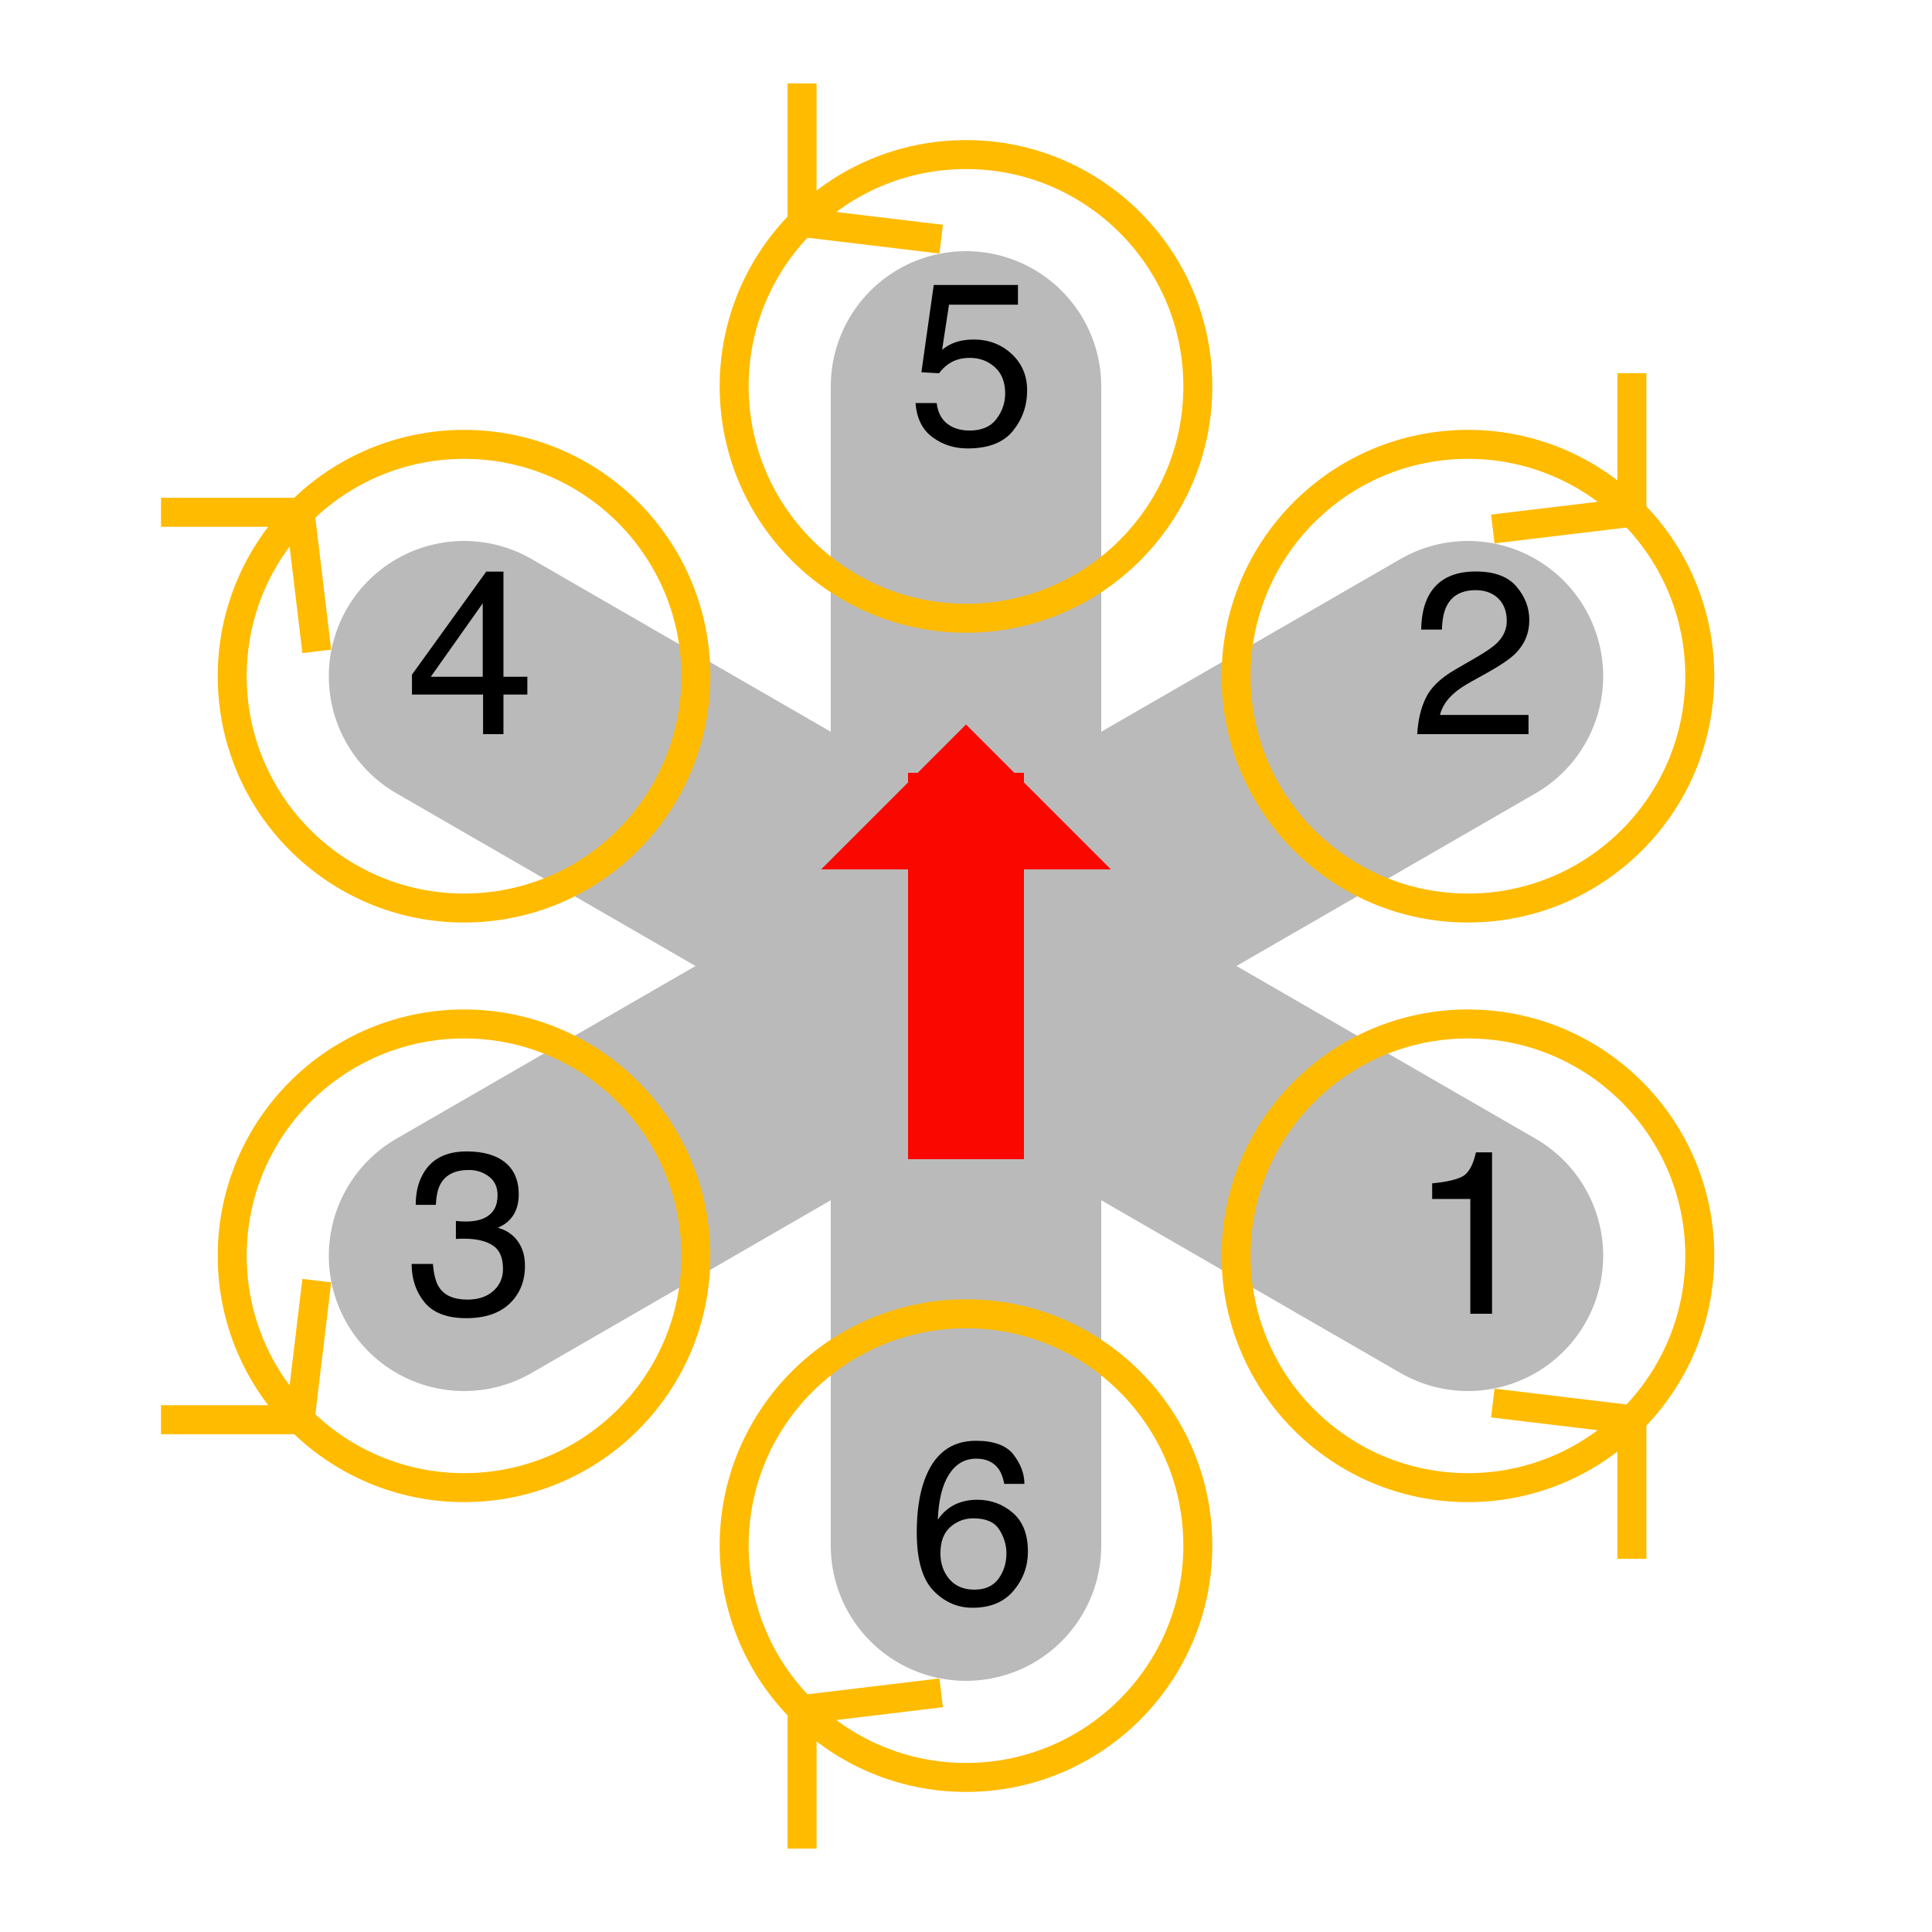
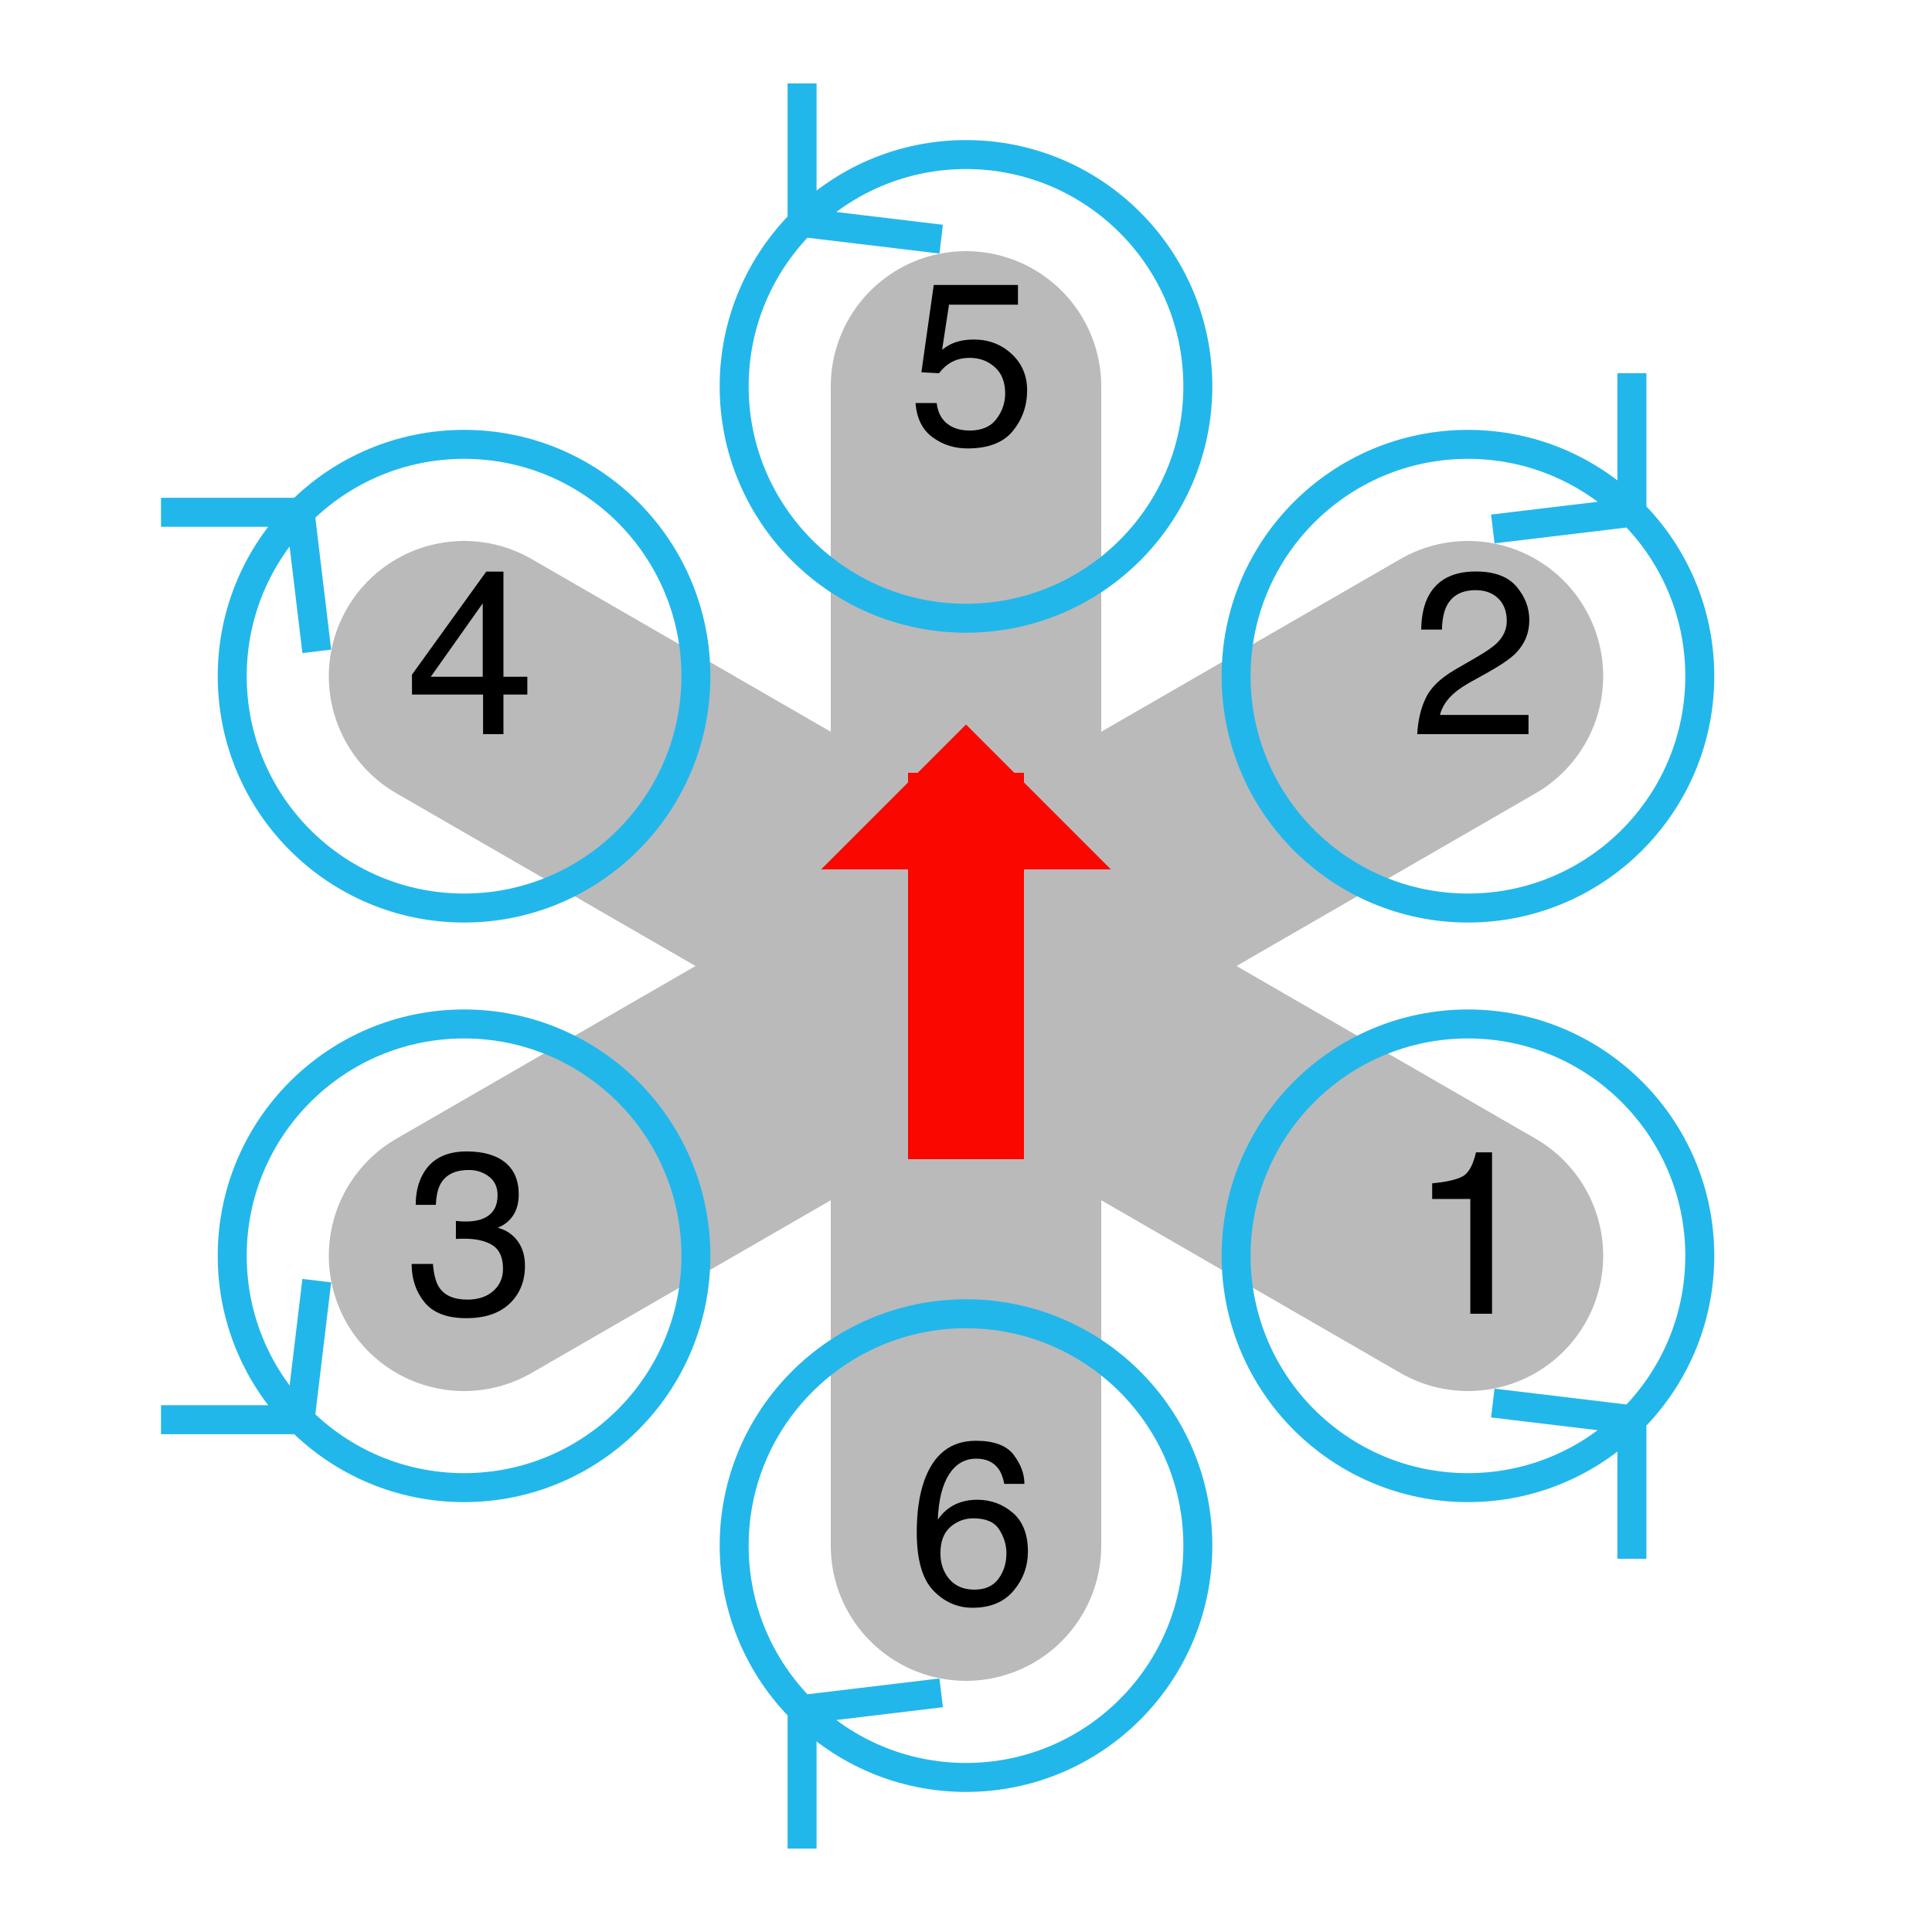
<svg xmlns="http://www.w3.org/2000/svg" xmlns:xlink="http://www.w3.org/1999/xlink" width="200pt" height="200pt" viewBox="0 0 200 200" version="1.1">
  <defs>
    <g>
      <symbol overflow="visible" id="glyph0-0">
        <path style="stroke:none;" d="" />
      </symbol>
      <symbol overflow="visible" id="glyph0-1">
        <path style="stroke:none;" d="M 2.965 -4.277 C 3.105 -3.074 3.664 -2.242 4.641 -1.781 C 5.141 -1.547 5.719 -1.43 6.375 -1.43 C 7.625 -1.43 8.551 -1.828 9.152 -2.625 C 9.754 -3.422 10.055 -4.305 10.055 -5.273 C 10.055 -6.445 9.695 -7.352 8.984 -7.992 C 8.27 -8.633 7.41 -8.953 6.41 -8.953 C 5.684 -8.953 5.062 -8.812 4.539 -8.531 C 4.02 -8.25 3.578 -7.859 3.211 -7.359 L 1.383 -7.465 L 2.66 -16.5 L 11.379 -16.5 L 11.379 -14.461 L 4.242 -14.461 L 3.527 -9.797 C 3.918 -10.094 4.289 -10.316 4.641 -10.465 C 5.266 -10.723 5.988 -10.852 6.809 -10.852 C 8.348 -10.852 9.652 -10.355 10.723 -9.363 C 11.793 -8.371 12.328 -7.113 12.328 -5.59 C 12.328 -4.004 11.836 -2.605 10.859 -1.395 C 9.879 -0.184 8.312 0.422 6.164 0.422 C 4.797 0.422 3.586 0.039 2.539 -0.734 C 1.488 -1.504 0.898 -2.684 0.773 -4.277 Z M 2.965 -4.277 " />
      </symbol>
      <symbol overflow="visible" id="glyph0-2">
        <path style="stroke:none;" d="M 1.648 -3.773 C 2.168 -4.844 3.18 -5.816 4.688 -6.691 L 6.938 -7.992 C 7.945 -8.578 8.652 -9.078 9.059 -9.492 C 9.699 -10.141 10.02 -10.883 10.02 -11.719 C 10.02 -12.695 9.727 -13.469 9.141 -14.047 C 8.555 -14.621 7.773 -14.906 6.797 -14.906 C 5.352 -14.906 4.352 -14.359 3.797 -13.266 C 3.5 -12.68 3.336 -11.867 3.305 -10.828 L 1.16 -10.828 C 1.184 -12.289 1.453 -13.48 1.969 -14.402 C 2.883 -16.027 4.496 -16.84 6.809 -16.84 C 8.73 -16.84 10.133 -16.32 11.023 -15.281 C 11.91 -14.242 12.352 -13.086 12.352 -11.812 C 12.352 -10.469 11.879 -9.32 10.934 -8.367 C 10.387 -7.812 9.406 -7.141 7.992 -6.352 L 6.387 -5.461 C 5.621 -5.039 5.02 -4.637 4.582 -4.254 C 3.801 -3.574 3.309 -2.82 3.105 -1.992 L 12.27 -1.992 L 12.27 0 L 0.75 0 C 0.828 -1.445 1.125 -2.703 1.648 -3.773 Z M 1.648 -3.773 " />
      </symbol>
      <symbol overflow="visible" id="glyph0-3">
        <path style="stroke:none;" d="M 2.297 -11.883 L 2.297 -13.5 C 3.82 -13.648 4.883 -13.898 5.484 -14.242 C 6.086 -14.59 6.535 -15.414 6.832 -16.711 L 8.496 -16.711 L 8.496 0 L 6.246 0 L 6.246 -11.883 Z M 2.297 -11.883 " />
      </symbol>
      <symbol overflow="visible" id="glyph0-4">
        <path style="stroke:none;" d="M 10.938 -15.391 C 11.676 -14.418 12.047 -13.418 12.047 -12.387 L 9.961 -12.387 C 9.836 -13.051 9.637 -13.57 9.363 -13.945 C 8.855 -14.648 8.086 -15 7.055 -15 C 5.875 -15 4.938 -14.453 4.242 -13.367 C 3.547 -12.277 3.16 -10.715 3.082 -8.684 C 3.566 -9.395 4.176 -9.926 4.91 -10.277 C 5.582 -10.59 6.332 -10.746 7.16 -10.746 C 8.566 -10.746 9.793 -10.297 10.84 -9.398 C 11.887 -8.5 12.41 -7.16 12.41 -5.379 C 12.41 -3.855 11.914 -2.508 10.922 -1.328 C 9.93 -0.152 8.516 0.434 6.68 0.434 C 5.109 0.434 3.754 -0.164 2.613 -1.352 C 1.473 -2.543 0.902 -4.551 0.902 -7.371 C 0.902 -9.457 1.156 -11.227 1.664 -12.68 C 2.641 -15.461 4.426 -16.852 7.02 -16.852 C 8.895 -16.852 10.203 -16.367 10.938 -15.391 Z M 9.359 -2.562 C 9.91 -3.309 10.184 -4.188 10.184 -5.203 C 10.184 -6.062 9.938 -6.883 9.445 -7.656 C 8.953 -8.434 8.059 -8.824 6.762 -8.824 C 5.855 -8.824 5.062 -8.523 4.375 -7.922 C 3.691 -7.32 3.352 -6.414 3.352 -5.203 C 3.352 -4.141 3.664 -3.25 4.281 -2.523 C 4.902 -1.801 5.766 -1.441 6.867 -1.441 C 7.977 -1.441 8.805 -1.812 9.359 -2.562 Z M 9.359 -2.562 " />
      </symbol>
      <symbol overflow="visible" id="glyph0-5">
        <path style="stroke:none;" d="M 1.914 -1.18 C 1.02 -2.27 0.574 -3.594 0.574 -5.156 L 2.777 -5.156 C 2.871 -4.07 3.074 -3.281 3.387 -2.789 C 3.934 -1.906 4.922 -1.465 6.352 -1.465 C 7.461 -1.465 8.352 -1.762 9.023 -2.355 C 9.695 -2.949 10.031 -3.715 10.031 -4.652 C 10.031 -5.809 9.68 -6.617 8.969 -7.078 C 8.262 -7.539 7.281 -7.77 6.023 -7.77 C 5.883 -7.77 5.742 -7.766 5.594 -7.766 C 5.449 -7.762 5.305 -7.754 5.156 -7.746 L 5.156 -9.609 C 5.375 -9.586 5.559 -9.57 5.707 -9.562 C 5.855 -9.555 6.016 -9.551 6.188 -9.551 C 6.977 -9.551 7.625 -9.676 8.133 -9.926 C 9.023 -10.363 9.469 -11.145 9.469 -12.27 C 9.469 -13.105 9.172 -13.75 8.578 -14.203 C 7.984 -14.656 7.293 -14.883 6.504 -14.883 C 5.098 -14.883 4.125 -14.414 3.586 -13.477 C 3.289 -12.961 3.121 -12.227 3.082 -11.273 L 0.996 -11.273 C 0.996 -12.523 1.246 -13.586 1.746 -14.461 C 2.605 -16.023 4.117 -16.805 6.281 -16.805 C 7.992 -16.805 9.316 -16.422 10.254 -15.664 C 11.191 -14.902 11.66 -13.797 11.66 -12.352 C 11.66 -11.32 11.383 -10.484 10.828 -9.844 C 10.484 -9.445 10.039 -9.133 9.492 -8.906 C 10.375 -8.664 11.062 -8.195 11.562 -7.508 C 12.059 -6.816 12.305 -5.969 12.305 -4.969 C 12.305 -3.367 11.777 -2.062 10.723 -1.055 C 9.668 -0.047 8.172 0.457 6.234 0.457 C 4.25 0.457 2.812 -0.086 1.914 -1.18 Z M 1.914 -1.18 " />
      </symbol>
      <symbol overflow="visible" id="glyph0-6">
        <path style="stroke:none;" d="M 7.934 -5.941 L 7.934 -13.547 L 2.555 -5.941 Z M 7.969 0 L 7.969 -4.102 L 0.609 -4.102 L 0.609 -6.164 L 8.297 -16.828 L 10.078 -16.828 L 10.078 -5.941 L 12.551 -5.941 L 12.551 -4.102 L 10.078 -4.102 L 10.078 0 Z M 7.969 0 " />
      </symbol>
    </g>
  </defs>
  <g id="surface21">
    <path style="fill:none;stroke-width:28;stroke-linecap:round;stroke-linejoin:round;stroke:rgb(72.941%,72.941%,72.941%);stroke-opacity:1;stroke-miterlimit:10;" d="M 100 40 L 100 160 M 151.961 70 L 48.039 130 M 151.961 130 L 48.039 70 " />
-     <path style="fill:none;stroke-width:3;stroke-linecap:butt;stroke-linejoin:miter;stroke:rgb(255,187,0);stroke-opacity:1;stroke-miterlimit:10;" d="M 124 40 C 124 53.254 113.254 64 100 64 C 86.746 64 76 53.254 76 40 C 76 26.746 86.746 16 100 16 C 113.254 16 124 26.746 124 40 M 83.031 23.031 L 83.031 8.633 M 83.031 23.031 L 97.43 24.758 " />
+     <path style="fill:none;stroke-width:3;stroke-linecap:butt;stroke-linejoin:miter;stroke:rgb(34,183,235);stroke-opacity:1;stroke-miterlimit:10;" d="M 124 40 C 124 53.254 113.254 64 100 64 C 86.746 64 76 53.254 76 40 C 76 26.746 86.746 16 100 16 C 113.254 16 124 26.746 124 40 M 83.031 23.031 L 83.031 8.633 M 83.031 23.031 L 97.43 24.758 " />
    <g style="fill:rgb(0%,0%,0%);fill-opacity:1;">
      <use xlink:href="#glyph0-1" x="94" y="46" />
    </g>
-     <path style="fill:none;stroke-width:3;stroke-linecap:butt;stroke-linejoin:miter;stroke:rgb(255,187,0);stroke-opacity:1;stroke-miterlimit:10;" d="M 175.961 70 C 175.961 83.254 165.215 94 151.961 94 C 138.707 94 127.961 83.254 127.961 70 C 127.961 56.746 138.707 46 151.961 46 C 165.215 46 175.961 56.746 175.961 70 M 168.934 53.031 L 168.934 38.633 M 168.934 53.031 L 154.535 54.758 " />
+     <path style="fill:none;stroke-width:3;stroke-linecap:butt;stroke-linejoin:miter;stroke:rgb(34,183,235);stroke-opacity:1;stroke-miterlimit:10;" d="M 175.961 70 C 175.961 83.254 165.215 94 151.961 94 C 138.707 94 127.961 83.254 127.961 70 C 127.961 56.746 138.707 46 151.961 46 C 165.215 46 175.961 56.746 175.961 70 M 168.934 53.031 L 168.934 38.633 M 168.934 53.031 L 154.535 54.758 " />
    <g style="fill:rgb(0%,0%,0%);fill-opacity:1;">
      <use xlink:href="#glyph0-2" x="145.961" y="76" />
    </g>
-     <path style="fill:none;stroke-width:3;stroke-linecap:butt;stroke-linejoin:miter;stroke:rgb(255,187,0);stroke-opacity:1;stroke-miterlimit:10;" d="M 175.961 130 C 175.961 143.254 165.215 154 151.961 154 C 138.707 154 127.961 143.254 127.961 130 C 127.961 116.746 138.707 106 151.961 106 C 165.215 106 175.961 116.746 175.961 130 M 168.934 146.969 L 168.934 161.367 M 168.934 146.969 L 154.535 145.242 " />
+     <path style="fill:none;stroke-width:3;stroke-linecap:butt;stroke-linejoin:miter;stroke:rgb(34,183,235);stroke-opacity:1;stroke-miterlimit:10;" d="M 175.961 130 C 175.961 143.254 165.215 154 151.961 154 C 138.707 154 127.961 143.254 127.961 130 C 127.961 116.746 138.707 106 151.961 106 C 165.215 106 175.961 116.746 175.961 130 M 168.934 146.969 L 168.934 161.367 M 168.934 146.969 L 154.535 145.242 " />
    <g style="fill:rgb(0%,0%,0%);fill-opacity:1;">
      <use xlink:href="#glyph0-3" x="145.961" y="136" />
    </g>
-     <path style="fill:none;stroke-width:3;stroke-linecap:butt;stroke-linejoin:miter;stroke:rgb(255,187,0);stroke-opacity:1;stroke-miterlimit:10;" d="M 124 160 C 124 173.254 113.254 184 100 184 C 86.746 184 76 173.254 76 160 C 76 146.746 86.746 136 100 136 C 113.254 136 124 146.746 124 160 M 83.031 176.969 L 83.031 191.367 M 83.031 176.969 L 97.43 175.242 " />
+     <path style="fill:none;stroke-width:3;stroke-linecap:butt;stroke-linejoin:miter;stroke:rgb(34,183,235);stroke-opacity:1;stroke-miterlimit:10;" d="M 124 160 C 124 173.254 113.254 184 100 184 C 86.746 184 76 173.254 76 160 C 76 146.746 86.746 136 100 136 C 113.254 136 124 146.746 124 160 M 83.031 176.969 L 83.031 191.367 M 83.031 176.969 L 97.43 175.242 " />
    <g style="fill:rgb(0%,0%,0%);fill-opacity:1;">
      <use xlink:href="#glyph0-4" x="94" y="166" />
    </g>
-     <path style="fill:none;stroke-width:3;stroke-linecap:butt;stroke-linejoin:miter;stroke:rgb(255,187,0);stroke-opacity:1;stroke-miterlimit:10;" d="M 72.039 130 C 72.039 143.254 61.293 154 48.039 154 C 34.785 154 24.039 143.254 24.039 130 C 24.039 116.746 34.785 106 48.039 106 C 61.293 106 72.039 116.746 72.039 130 M 31.066 146.969 L 32.793 132.57 M 31.066 146.969 L 16.668 146.969 " />
+     <path style="fill:none;stroke-width:3;stroke-linecap:butt;stroke-linejoin:miter;stroke:rgb(34,183,235);stroke-opacity:1;stroke-miterlimit:10;" d="M 72.039 130 C 72.039 143.254 61.293 154 48.039 154 C 34.785 154 24.039 143.254 24.039 130 C 24.039 116.746 34.785 106 48.039 106 C 61.293 106 72.039 116.746 72.039 130 M 31.066 146.969 L 32.793 132.57 M 31.066 146.969 L 16.668 146.969 " />
    <g style="fill:rgb(0%,0%,0%);fill-opacity:1;">
      <use xlink:href="#glyph0-5" x="42.039" y="136" />
    </g>
-     <path style="fill:none;stroke-width:3;stroke-linecap:butt;stroke-linejoin:miter;stroke:rgb(255,187,0);stroke-opacity:1;stroke-miterlimit:10;" d="M 72.039 70 C 72.039 83.254 61.293 94 48.039 94 C 34.785 94 24.039 83.254 24.039 70 C 24.039 56.746 34.785 46 48.039 46 C 61.293 46 72.039 56.746 72.039 70 M 31.066 53.031 L 32.793 67.43 M 31.066 53.031 L 16.668 53.031 " />
+     <path style="fill:none;stroke-width:3;stroke-linecap:butt;stroke-linejoin:miter;stroke:rgb(34,183,235);stroke-opacity:1;stroke-miterlimit:10;" d="M 72.039 70 C 72.039 83.254 61.293 94 48.039 94 C 34.785 94 24.039 83.254 24.039 70 C 24.039 56.746 34.785 46 48.039 46 C 61.293 46 72.039 56.746 72.039 70 M 31.066 53.031 L 32.793 67.43 M 31.066 53.031 L 16.668 53.031 " />
    <g style="fill:rgb(0%,0%,0%);fill-opacity:1;">
      <use xlink:href="#glyph0-6" x="42.039" y="76" />
    </g>
    <path style="fill:none;stroke-width:12;stroke-linecap:butt;stroke-linejoin:bevel;stroke:rgb(98.039%,2.745%,0%);stroke-opacity:1;stroke-miterlimit:10;" d="M 100 80 L 100 120 " />
    <path style=" stroke:none;fill-rule:nonzero;fill:rgb(98.039%,2.745%,0%);fill-opacity:1;" d="M 100 75 L 85 90 L 115 90 L 100 75 " />
  </g>
</svg>
